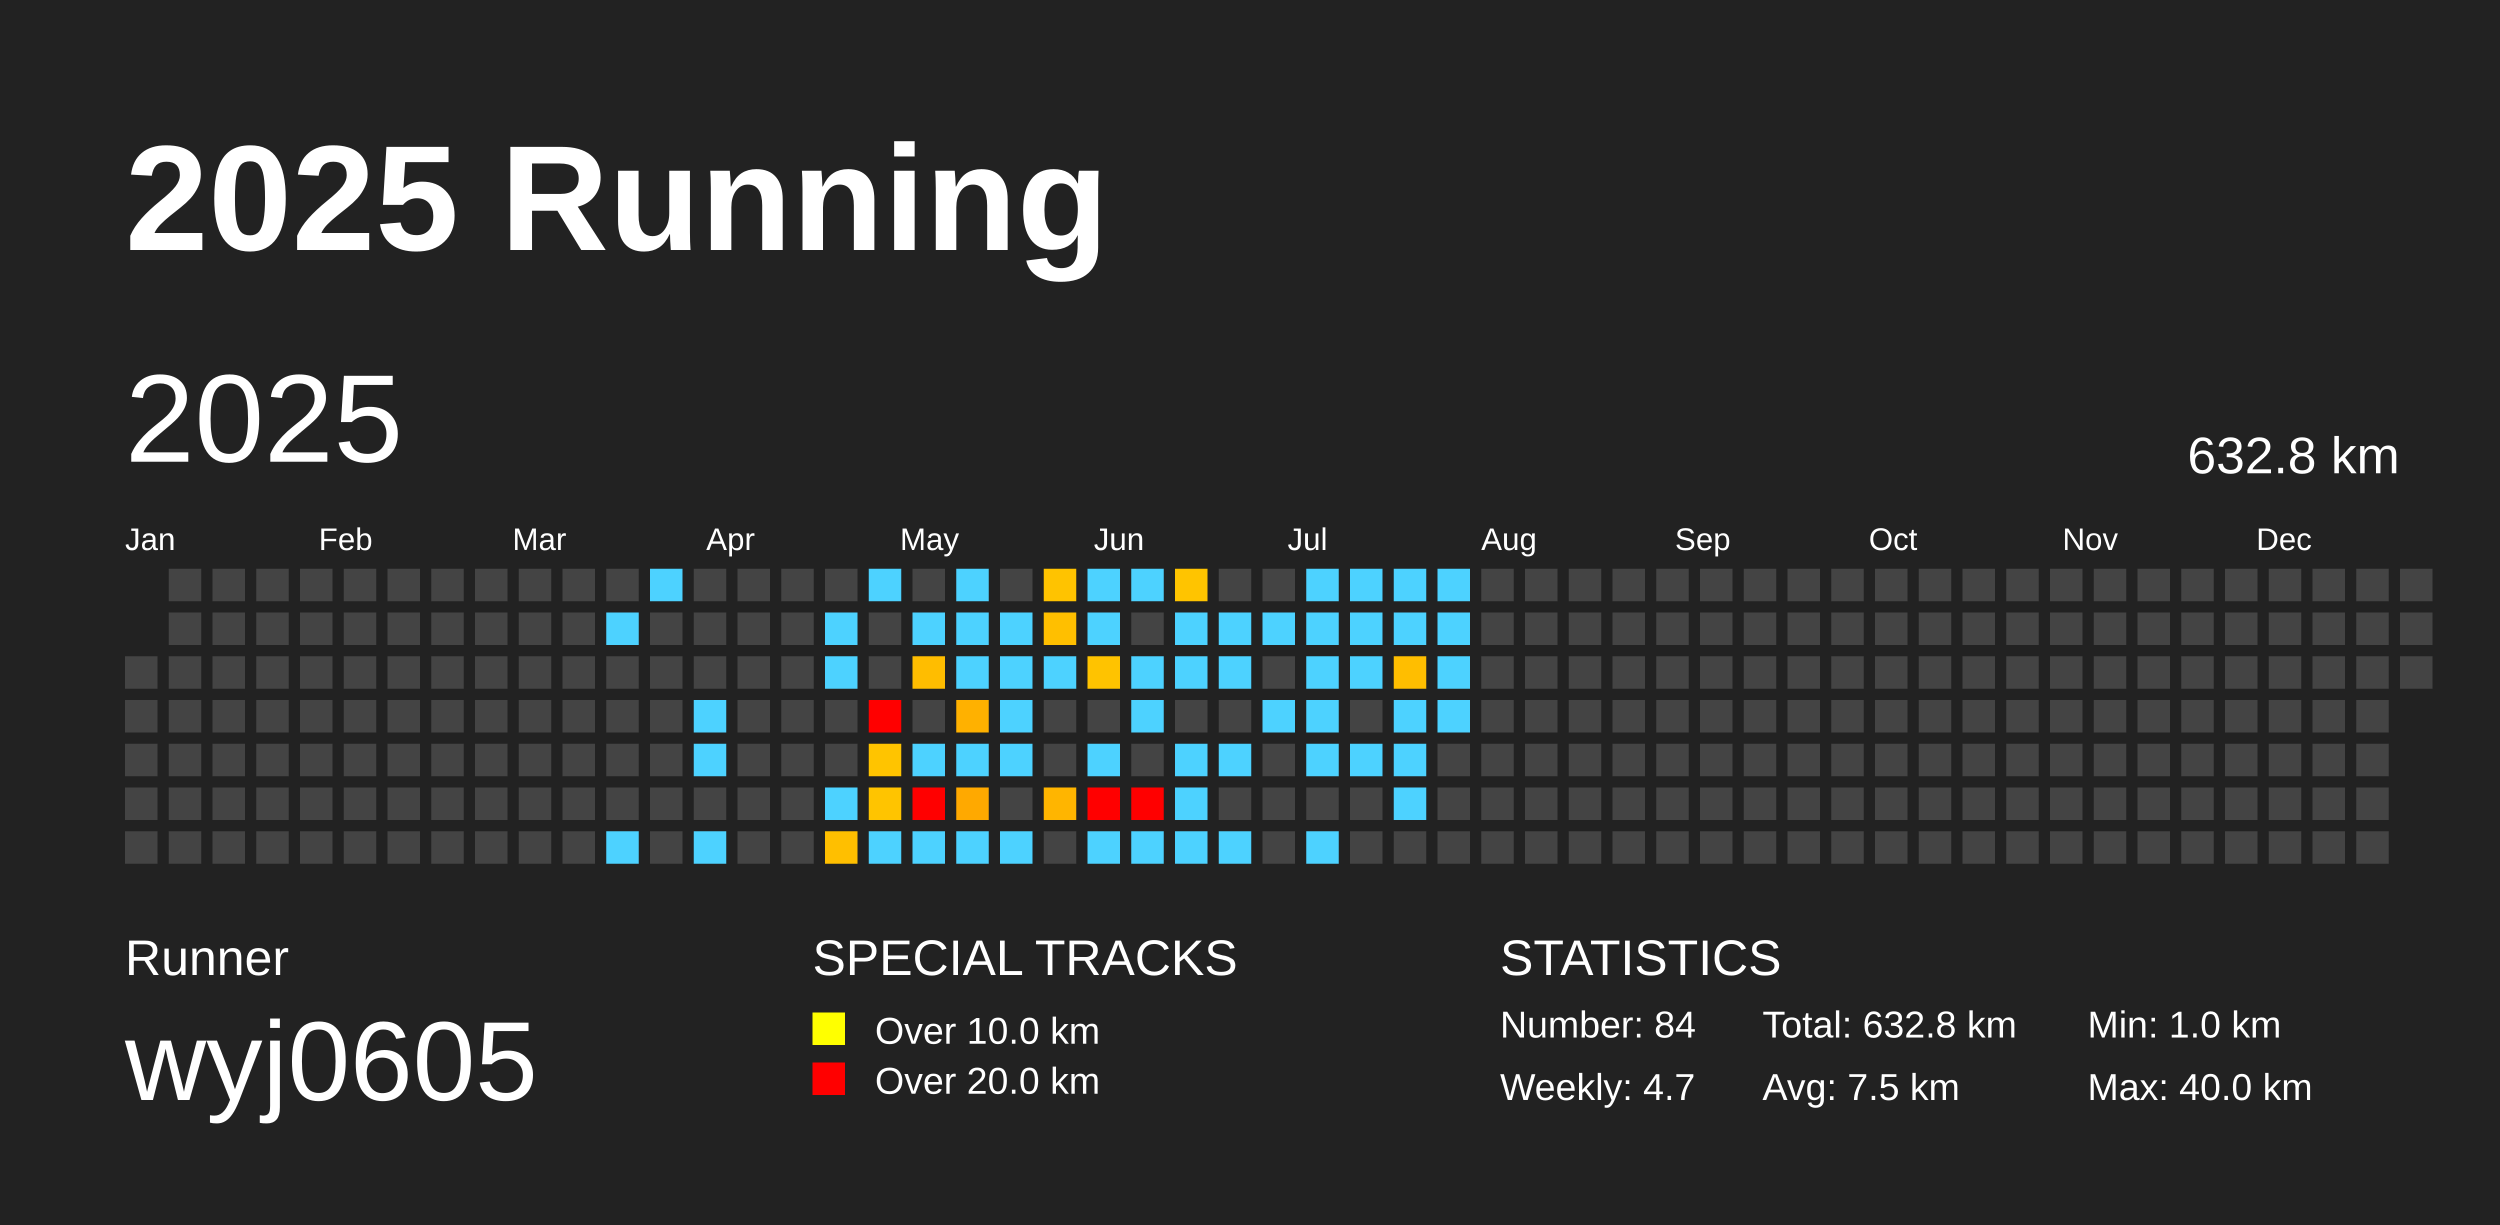
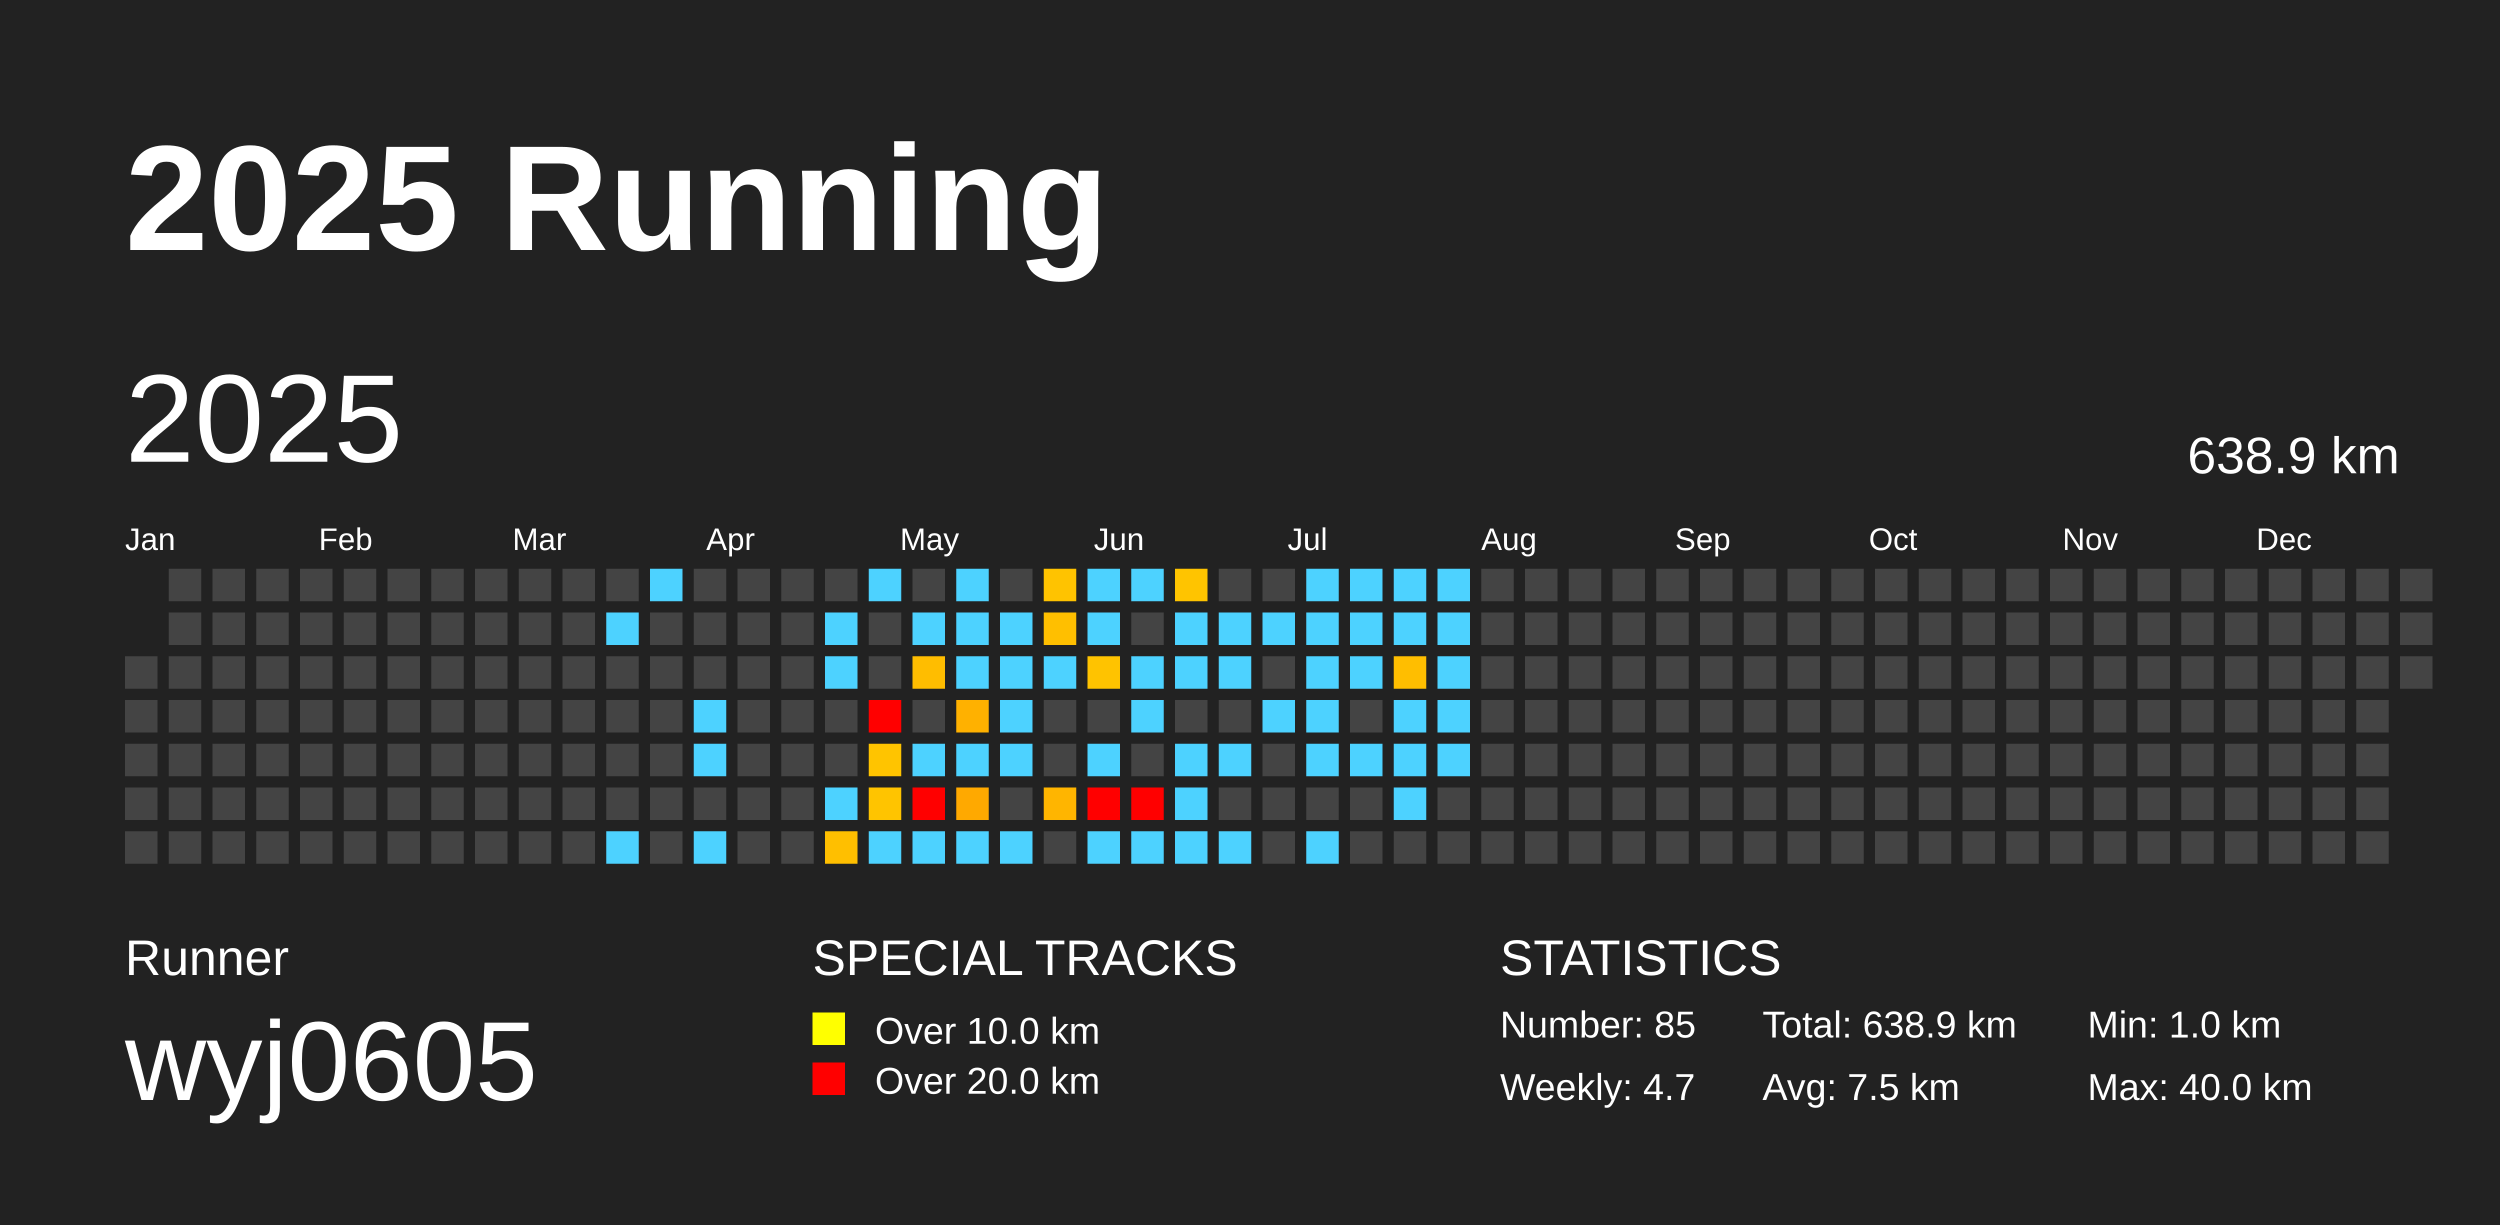
<svg xmlns="http://www.w3.org/2000/svg" baseProfile="full" height="98mm" version="1.1" viewBox="0,0,200,98" width="200mm">
  <defs />
  <rect fill="#222222" height="98" width="200" x="0" y="0" />
  <text fill="#FFFFFF" style="font-size:12px; font-family:Arial; font-weight:bold;" x="10" y="20">2025 Running</text>
  <text fill="#FFFFFF" style="font-size:4px; font-family:Arial" x="10" y="78">Runner</text>
  <text fill="#FFFFFF" style="font-size:9px; font-family:Arial" x="10" y="88">wyj0605</text>
  <text fill="#FFFFFF" style="font-size:4px; font-family:Arial" x="65" y="78">SPECIAL TRACKS</text>
  <rect fill="yellow" height="2.6" width="2.6" x="65" y="81" />
  <text fill="#FFFFFF" style="font-size:3px; font-family:Arial" x="70" y="83.5">Over 10.0 km</text>
  <rect fill="red" height="2.6" width="2.6" x="65" y="85" />
  <text fill="#FFFFFF" style="font-size:3px; font-family:Arial" x="70" y="87.5">Over 20.0 km</text>
  <text fill="#FFFFFF" style="font-size:4px; font-family:Arial" x="120" y="78">STATISTICS</text>
-   <text fill="#FFFFFF" style="font-size:3px; font-family:Arial" x="120" y="83">Number: 84</text>
+   <text fill="#FFFFFF" style="font-size:3px; font-family:Arial" x="120" y="83">Number: 85</text>
  <text fill="#FFFFFF" style="font-size:3px; font-family:Arial" x="120" y="88">Weekly: 4.7</text>
-   <text fill="#FFFFFF" style="font-size:3px; font-family:Arial" x="141" y="83">Total: 632.8 km</text>
+   <text fill="#FFFFFF" style="font-size:3px; font-family:Arial" x="141" y="83">Total: 638.9 km</text>
  <text fill="#FFFFFF" style="font-size:3px; font-family:Arial" x="141" y="88">Avg: 7.5 km</text>
  <text fill="#FFFFFF" style="font-size:3px; font-family:Arial" x="167" y="83">Min: 1.0 km</text>
  <text fill="#FFFFFF" style="font-size:3px; font-family:Arial" x="167" y="88">Max: 40.0 km</text>
  <text dominant-baseline="hanging" fill="#FFFFFF" style="font-size:10.0px; font-family:Arial;" x="10" y="30">2025</text>
-   <text dominant-baseline="hanging" fill="#FFFFFF" style="font-size:4.125px; font-family:Arial;" x="175" y="35">632.8 km</text>
+   <text dominant-baseline="hanging" fill="#FFFFFF" style="font-size:4.125px; font-family:Arial;" x="175" y="35">638.9 km</text>
  <text fill="#FFFFFF" style="font-size:2.5px; font-family:Arial" x="10.0" y="44">Jan</text>
  <text fill="#FFFFFF" style="font-size:2.5px; font-family:Arial" x="25.5" y="44">Feb</text>
  <text fill="#FFFFFF" style="font-size:2.5px; font-family:Arial" x="41.0" y="44">Mar</text>
  <text fill="#FFFFFF" style="font-size:2.5px; font-family:Arial" x="56.5" y="44">Apr</text>
  <text fill="#FFFFFF" style="font-size:2.5px; font-family:Arial" x="72.0" y="44">May</text>
  <text fill="#FFFFFF" style="font-size:2.5px; font-family:Arial" x="87.5" y="44">Jun</text>
  <text fill="#FFFFFF" style="font-size:2.5px; font-family:Arial" x="103.0" y="44">Jul</text>
  <text fill="#FFFFFF" style="font-size:2.5px; font-family:Arial" x="118.5" y="44">Aug</text>
  <text fill="#FFFFFF" style="font-size:2.5px; font-family:Arial" x="134.0" y="44">Sep</text>
  <text fill="#FFFFFF" style="font-size:2.5px; font-family:Arial" x="149.5" y="44">Oct</text>
  <text fill="#FFFFFF" style="font-size:2.5px; font-family:Arial" x="165.0" y="44">Nov</text>
  <text fill="#FFFFFF" style="font-size:2.5px; font-family:Arial" x="180.5" y="44">Dec</text>
  <rect fill="#444444" height="2.6" width="2.6" x="10.0" y="52.5" />
  <rect fill="#444444" height="2.6" width="2.6" x="10.0" y="56.0" />
  <rect fill="#444444" height="2.6" width="2.6" x="10.0" y="59.5" />
  <rect fill="#444444" height="2.6" width="2.6" x="10.0" y="63.0" />
  <rect fill="#444444" height="2.6" width="2.6" x="10.0" y="66.5" />
  <rect fill="#444444" height="2.6" width="2.6" x="13.5" y="45.5" />
  <rect fill="#444444" height="2.6" width="2.6" x="13.5" y="49.0" />
  <rect fill="#444444" height="2.6" width="2.6" x="13.5" y="52.5" />
  <rect fill="#444444" height="2.6" width="2.6" x="13.5" y="56.0" />
  <rect fill="#444444" height="2.6" width="2.6" x="13.5" y="59.5" />
  <rect fill="#444444" height="2.6" width="2.6" x="13.5" y="63.0" />
  <rect fill="#444444" height="2.6" width="2.6" x="13.5" y="66.5" />
  <rect fill="#444444" height="2.6" width="2.6" x="17.0" y="45.5" />
  <rect fill="#444444" height="2.6" width="2.6" x="17.0" y="49.0" />
  <rect fill="#444444" height="2.6" width="2.6" x="17.0" y="52.5" />
  <rect fill="#444444" height="2.6" width="2.6" x="17.0" y="56.0" />
  <rect fill="#444444" height="2.6" width="2.6" x="17.0" y="59.5" />
  <rect fill="#444444" height="2.6" width="2.6" x="17.0" y="63.0" />
  <rect fill="#444444" height="2.6" width="2.6" x="17.0" y="66.5" />
  <rect fill="#444444" height="2.6" width="2.6" x="20.5" y="45.5" />
  <rect fill="#444444" height="2.6" width="2.6" x="20.5" y="49.0" />
  <rect fill="#444444" height="2.6" width="2.6" x="20.5" y="52.5" />
  <rect fill="#444444" height="2.6" width="2.6" x="20.5" y="56.0" />
  <rect fill="#444444" height="2.6" width="2.6" x="20.5" y="59.5" />
  <rect fill="#444444" height="2.6" width="2.6" x="20.5" y="63.0" />
  <rect fill="#444444" height="2.6" width="2.6" x="20.5" y="66.5" />
  <rect fill="#444444" height="2.6" width="2.6" x="24.0" y="45.5" />
  <rect fill="#444444" height="2.6" width="2.6" x="24.0" y="49.0" />
  <rect fill="#444444" height="2.6" width="2.6" x="24.0" y="52.5" />
  <rect fill="#444444" height="2.6" width="2.6" x="24.0" y="56.0" />
  <rect fill="#444444" height="2.6" width="2.6" x="24.0" y="59.5" />
  <rect fill="#444444" height="2.6" width="2.6" x="24.0" y="63.0" />
  <rect fill="#444444" height="2.6" width="2.6" x="24.0" y="66.5" />
  <rect fill="#444444" height="2.6" width="2.6" x="27.5" y="45.5" />
  <rect fill="#444444" height="2.6" width="2.6" x="27.5" y="49.0" />
  <rect fill="#444444" height="2.6" width="2.6" x="27.5" y="52.5" />
  <rect fill="#444444" height="2.6" width="2.6" x="27.5" y="56.0" />
  <rect fill="#444444" height="2.6" width="2.6" x="27.5" y="59.5" />
  <rect fill="#444444" height="2.6" width="2.6" x="27.5" y="63.0" />
  <rect fill="#444444" height="2.6" width="2.6" x="27.5" y="66.5" />
  <rect fill="#444444" height="2.6" width="2.6" x="31.0" y="45.5" />
  <rect fill="#444444" height="2.6" width="2.6" x="31.0" y="49.0" />
  <rect fill="#444444" height="2.6" width="2.6" x="31.0" y="52.5" />
  <rect fill="#444444" height="2.6" width="2.6" x="31.0" y="56.0" />
  <rect fill="#444444" height="2.6" width="2.6" x="31.0" y="59.5" />
  <rect fill="#444444" height="2.6" width="2.6" x="31.0" y="63.0" />
  <rect fill="#444444" height="2.6" width="2.6" x="31.0" y="66.5" />
  <rect fill="#444444" height="2.6" width="2.6" x="34.5" y="45.5" />
  <rect fill="#444444" height="2.6" width="2.6" x="34.5" y="49.0" />
  <rect fill="#444444" height="2.6" width="2.6" x="34.5" y="52.5" />
  <rect fill="#444444" height="2.6" width="2.6" x="34.5" y="56.0" />
  <rect fill="#444444" height="2.6" width="2.6" x="34.5" y="59.5" />
  <rect fill="#444444" height="2.6" width="2.6" x="34.5" y="63.0" />
  <rect fill="#444444" height="2.6" width="2.6" x="34.5" y="66.5" />
  <rect fill="#444444" height="2.6" width="2.6" x="38.0" y="45.5" />
  <rect fill="#444444" height="2.6" width="2.6" x="38.0" y="49.0" />
  <rect fill="#444444" height="2.6" width="2.6" x="38.0" y="52.5" />
  <rect fill="#444444" height="2.6" width="2.6" x="38.0" y="56.0" />
  <rect fill="#444444" height="2.6" width="2.6" x="38.0" y="59.5" />
  <rect fill="#444444" height="2.6" width="2.6" x="38.0" y="63.0" />
  <rect fill="#444444" height="2.6" width="2.6" x="38.0" y="66.5" />
  <rect fill="#444444" height="2.6" width="2.6" x="41.5" y="45.5" />
  <rect fill="#444444" height="2.6" width="2.6" x="41.5" y="49.0" />
  <rect fill="#444444" height="2.6" width="2.6" x="41.5" y="52.5" />
  <rect fill="#444444" height="2.6" width="2.6" x="41.5" y="56.0" />
  <rect fill="#444444" height="2.6" width="2.6" x="41.5" y="59.5" />
  <rect fill="#444444" height="2.6" width="2.6" x="41.5" y="63.0" />
  <rect fill="#444444" height="2.6" width="2.6" x="41.5" y="66.5" />
  <rect fill="#444444" height="2.6" width="2.6" x="45.0" y="45.5" />
  <rect fill="#444444" height="2.6" width="2.6" x="45.0" y="49.0" />
  <rect fill="#444444" height="2.6" width="2.6" x="45.0" y="52.5" />
  <rect fill="#444444" height="2.6" width="2.6" x="45.0" y="56.0" />
  <rect fill="#444444" height="2.6" width="2.6" x="45.0" y="59.5" />
  <rect fill="#444444" height="2.6" width="2.6" x="45.0" y="63.0" />
  <rect fill="#444444" height="2.6" width="2.6" x="45.0" y="66.5" />
  <rect fill="#444444" height="2.6" width="2.6" x="48.5" y="45.5" />
  <rect fill="#4dd2ff" height="2.6" width="2.6" x="48.5" y="49.0" />
  <rect fill="#444444" height="2.6" width="2.6" x="48.5" y="52.5" />
  <rect fill="#444444" height="2.6" width="2.6" x="48.5" y="56.0" />
  <rect fill="#444444" height="2.6" width="2.6" x="48.5" y="59.5" />
  <rect fill="#444444" height="2.6" width="2.6" x="48.5" y="63.0" />
  <rect fill="#4dd2ff" height="2.6" width="2.6" x="48.5" y="66.5" />
  <rect fill="#4dd2ff" height="2.6" width="2.6" x="52.0" y="45.5" />
  <rect fill="#444444" height="2.6" width="2.6" x="52.0" y="49.0" />
  <rect fill="#444444" height="2.6" width="2.6" x="52.0" y="52.5" />
  <rect fill="#444444" height="2.6" width="2.6" x="52.0" y="56.0" />
  <rect fill="#444444" height="2.6" width="2.6" x="52.0" y="59.5" />
  <rect fill="#444444" height="2.6" width="2.6" x="52.0" y="63.0" />
  <rect fill="#444444" height="2.6" width="2.6" x="52.0" y="66.5" />
  <rect fill="#444444" height="2.6" width="2.6" x="55.5" y="45.5" />
  <rect fill="#444444" height="2.6" width="2.6" x="55.5" y="49.0" />
  <rect fill="#444444" height="2.6" width="2.6" x="55.5" y="52.5" />
  <rect fill="#4dd2ff" height="2.6" width="2.6" x="55.5" y="56.0" />
  <rect fill="#4dd2ff" height="2.6" width="2.6" x="55.5" y="59.5" />
  <rect fill="#444444" height="2.6" width="2.6" x="55.5" y="63.0" />
  <rect fill="#4dd2ff" height="2.6" width="2.6" x="55.5" y="66.5" />
  <rect fill="#444444" height="2.6" width="2.6" x="59.0" y="45.5" />
  <rect fill="#444444" height="2.6" width="2.6" x="59.0" y="49.0" />
  <rect fill="#444444" height="2.6" width="2.6" x="59.0" y="52.5" />
  <rect fill="#444444" height="2.6" width="2.6" x="59.0" y="56.0" />
  <rect fill="#444444" height="2.6" width="2.6" x="59.0" y="59.5" />
  <rect fill="#444444" height="2.6" width="2.6" x="59.0" y="63.0" />
  <rect fill="#444444" height="2.6" width="2.6" x="59.0" y="66.5" />
  <rect fill="#444444" height="2.6" width="2.6" x="62.5" y="45.5" />
  <rect fill="#444444" height="2.6" width="2.6" x="62.5" y="49.0" />
  <rect fill="#444444" height="2.6" width="2.6" x="62.5" y="52.5" />
  <rect fill="#444444" height="2.6" width="2.6" x="62.5" y="56.0" />
  <rect fill="#444444" height="2.6" width="2.6" x="62.5" y="59.5" />
  <rect fill="#444444" height="2.6" width="2.6" x="62.5" y="63.0" />
  <rect fill="#444444" height="2.6" width="2.6" x="62.5" y="66.5" />
  <rect fill="#444444" height="2.6" width="2.6" x="66.0" y="45.5" />
  <rect fill="#4dd2ff" height="2.6" width="2.6" x="66.0" y="49.0" />
  <rect fill="#4dd2ff" height="2.6" width="2.6" x="66.0" y="52.5" />
  <rect fill="#444444" height="2.6" width="2.6" x="66.0" y="56.0" />
  <rect fill="#444444" height="2.6" width="2.6" x="66.0" y="59.5" />
  <rect fill="#4dd2ff" height="2.6" width="2.6" x="66.0" y="63.0" />
  <rect fill="#ffbf00" height="2.6" width="2.6" x="66.0" y="66.5" />
  <rect fill="#4dd2ff" height="2.6" width="2.6" x="69.5" y="45.5" />
  <rect fill="#444444" height="2.6" width="2.6" x="69.5" y="49.0" />
  <rect fill="#444444" height="2.6" width="2.6" x="69.5" y="52.5" />
  <rect fill="red" height="2.6" width="2.6" x="69.5" y="56.0" />
  <rect fill="#ffc400" height="2.6" width="2.6" x="69.5" y="59.5" />
  <rect fill="#ffc400" height="2.6" width="2.6" x="69.5" y="63.0" />
  <rect fill="#4dd2ff" height="2.6" width="2.6" x="69.5" y="66.5" />
  <rect fill="#444444" height="2.6" width="2.6" x="73.0" y="45.5" />
  <rect fill="#4dd2ff" height="2.6" width="2.6" x="73.0" y="49.0" />
  <rect fill="#ffbd00" height="2.6" width="2.6" x="73.0" y="52.5" />
  <rect fill="#444444" height="2.6" width="2.6" x="73.0" y="56.0" />
  <rect fill="#4dd2ff" height="2.6" width="2.6" x="73.0" y="59.5" />
  <rect fill="red" height="2.6" width="2.6" x="73.0" y="63.0" />
  <rect fill="#4dd2ff" height="2.6" width="2.6" x="73.0" y="66.5" />
  <rect fill="#4dd2ff" height="2.6" width="2.6" x="76.5" y="45.5" />
  <rect fill="#4dd2ff" height="2.6" width="2.6" x="76.5" y="49.0" />
  <rect fill="#4dd2ff" height="2.6" width="2.6" x="76.5" y="52.5" />
  <rect fill="#ffb100" height="2.6" width="2.6" x="76.5" y="56.0" />
  <rect fill="#4dd2ff" height="2.6" width="2.6" x="76.5" y="59.5" />
  <rect fill="#ffa900" height="2.6" width="2.6" x="76.5" y="63.0" />
  <rect fill="#4dd2ff" height="2.6" width="2.6" x="76.5" y="66.5" />
  <rect fill="#444444" height="2.6" width="2.6" x="80.0" y="45.5" />
  <rect fill="#4dd2ff" height="2.6" width="2.6" x="80.0" y="49.0" />
  <rect fill="#4dd2ff" height="2.6" width="2.6" x="80.0" y="52.5" />
  <rect fill="#4dd2ff" height="2.6" width="2.6" x="80.0" y="56.0" />
  <rect fill="#4dd2ff" height="2.6" width="2.6" x="80.0" y="59.5" />
  <rect fill="#444444" height="2.6" width="2.6" x="80.0" y="63.0" />
  <rect fill="#4dd2ff" height="2.6" width="2.6" x="80.0" y="66.5" />
  <rect fill="#ffc300" height="2.6" width="2.6" x="83.5" y="45.5" />
  <rect fill="#ffbf00" height="2.6" width="2.6" x="83.5" y="49.0" />
  <rect fill="#4dd2ff" height="2.6" width="2.6" x="83.5" y="52.5" />
  <rect fill="#444444" height="2.6" width="2.6" x="83.5" y="56.0" />
  <rect fill="#444444" height="2.6" width="2.6" x="83.5" y="59.5" />
  <rect fill="#ffb500" height="2.6" width="2.6" x="83.5" y="63.0" />
  <rect fill="#444444" height="2.6" width="2.6" x="83.5" y="66.5" />
  <rect fill="#4dd2ff" height="2.6" width="2.6" x="87.0" y="45.5" />
  <rect fill="#4dd2ff" height="2.6" width="2.6" x="87.0" y="49.0" />
  <rect fill="#ffc300" height="2.6" width="2.6" x="87.0" y="52.5" />
  <rect fill="#444444" height="2.6" width="2.6" x="87.0" y="56.0" />
  <rect fill="#4dd2ff" height="2.6" width="2.6" x="87.0" y="59.5" />
  <rect fill="red" height="2.6" width="2.6" x="87.0" y="63.0" />
  <rect fill="#4dd2ff" height="2.6" width="2.6" x="87.0" y="66.5" />
  <rect fill="#4dd2ff" height="2.6" width="2.6" x="90.5" y="45.5" />
  <rect fill="#444444" height="2.6" width="2.6" x="90.5" y="49.0" />
  <rect fill="#4dd2ff" height="2.6" width="2.6" x="90.5" y="52.5" />
  <rect fill="#4dd2ff" height="2.6" width="2.6" x="90.5" y="56.0" />
  <rect fill="#444444" height="2.6" width="2.6" x="90.5" y="59.5" />
  <rect fill="red" height="2.6" width="2.6" x="90.5" y="63.0" />
  <rect fill="#4dd2ff" height="2.6" width="2.6" x="90.5" y="66.5" />
  <rect fill="#ffc400" height="2.6" width="2.6" x="94.0" y="45.5" />
  <rect fill="#4dd2ff" height="2.6" width="2.6" x="94.0" y="49.0" />
  <rect fill="#4dd2ff" height="2.6" width="2.6" x="94.0" y="52.5" />
  <rect fill="#444444" height="2.6" width="2.6" x="94.0" y="56.0" />
  <rect fill="#4dd2ff" height="2.6" width="2.6" x="94.0" y="59.5" />
  <rect fill="#4dd2ff" height="2.6" width="2.6" x="94.0" y="63.0" />
  <rect fill="#4dd2ff" height="2.6" width="2.6" x="94.0" y="66.5" />
  <rect fill="#444444" height="2.6" width="2.6" x="97.5" y="45.5" />
  <rect fill="#4dd2ff" height="2.6" width="2.6" x="97.5" y="49.0" />
  <rect fill="#4dd2ff" height="2.6" width="2.6" x="97.5" y="52.5" />
  <rect fill="#444444" height="2.6" width="2.6" x="97.5" y="56.0" />
  <rect fill="#4dd2ff" height="2.6" width="2.6" x="97.5" y="59.5" />
  <rect fill="#444444" height="2.6" width="2.6" x="97.5" y="63.0" />
  <rect fill="#4dd2ff" height="2.6" width="2.6" x="97.5" y="66.5" />
  <rect fill="#444444" height="2.6" width="2.6" x="101.0" y="45.5" />
  <rect fill="#4dd2ff" height="2.6" width="2.6" x="101.0" y="49.0" />
  <rect fill="#444444" height="2.6" width="2.6" x="101.0" y="52.5" />
  <rect fill="#4dd2ff" height="2.6" width="2.6" x="101.0" y="56.0" />
  <rect fill="#444444" height="2.6" width="2.6" x="101.0" y="59.5" />
  <rect fill="#444444" height="2.6" width="2.6" x="101.0" y="63.0" />
  <rect fill="#444444" height="2.6" width="2.6" x="101.0" y="66.5" />
  <rect fill="#4dd2ff" height="2.6" width="2.6" x="104.5" y="45.5" />
  <rect fill="#4dd2ff" height="2.6" width="2.6" x="104.5" y="49.0" />
  <rect fill="#4dd2ff" height="2.6" width="2.6" x="104.5" y="52.5" />
  <rect fill="#4dd2ff" height="2.6" width="2.6" x="104.5" y="56.0" />
  <rect fill="#4dd2ff" height="2.6" width="2.6" x="104.5" y="59.5" />
  <rect fill="#444444" height="2.6" width="2.6" x="104.5" y="63.0" />
  <rect fill="#4dd2ff" height="2.6" width="2.6" x="104.5" y="66.5" />
  <rect fill="#4dd2ff" height="2.6" width="2.6" x="108.0" y="45.5" />
  <rect fill="#4dd2ff" height="2.6" width="2.6" x="108.0" y="49.0" />
  <rect fill="#4dd2ff" height="2.6" width="2.6" x="108.0" y="52.5" />
  <rect fill="#444444" height="2.6" width="2.6" x="108.0" y="56.0" />
  <rect fill="#4dd2ff" height="2.6" width="2.6" x="108.0" y="59.5" />
  <rect fill="#444444" height="2.6" width="2.6" x="108.0" y="63.0" />
  <rect fill="#444444" height="2.6" width="2.6" x="108.0" y="66.5" />
  <rect fill="#4dd2ff" height="2.6" width="2.6" x="111.5" y="45.5" />
  <rect fill="#4dd2ff" height="2.6" width="2.6" x="111.5" y="49.0" />
  <rect fill="#ffbe00" height="2.6" width="2.6" x="111.5" y="52.5" />
  <rect fill="#4dd2ff" height="2.6" width="2.6" x="111.5" y="56.0" />
  <rect fill="#4dd2ff" height="2.6" width="2.6" x="111.5" y="59.5" />
  <rect fill="#4dd2ff" height="2.6" width="2.6" x="111.5" y="63.0" />
  <rect fill="#444444" height="2.6" width="2.6" x="111.5" y="66.5" />
  <rect fill="#4dd2ff" height="2.6" width="2.6" x="115.0" y="45.5" />
  <rect fill="#4dd2ff" height="2.6" width="2.6" x="115.0" y="49.0" />
  <rect fill="#4dd2ff" height="2.6" width="2.6" x="115.0" y="52.5" />
  <rect fill="#4dd2ff" height="2.6" width="2.6" x="115.0" y="56.0" />
-   <rect fill="#444444" height="2.6" width="2.6" x="115.0" y="59.5" />
+   <rect fill="#4dd2ff" height="2.6" width="2.6" x="115.0" y="59.5" />
  <rect fill="#444444" height="2.6" width="2.6" x="115.0" y="63.0" />
  <rect fill="#444444" height="2.6" width="2.6" x="115.0" y="66.5" />
  <rect fill="#444444" height="2.6" width="2.6" x="118.5" y="45.5" />
  <rect fill="#444444" height="2.6" width="2.6" x="118.5" y="49.0" />
  <rect fill="#444444" height="2.6" width="2.6" x="118.5" y="52.5" />
  <rect fill="#444444" height="2.6" width="2.6" x="118.5" y="56.0" />
  <rect fill="#444444" height="2.6" width="2.6" x="118.5" y="59.5" />
  <rect fill="#444444" height="2.6" width="2.6" x="118.5" y="63.0" />
  <rect fill="#444444" height="2.6" width="2.6" x="118.5" y="66.5" />
  <rect fill="#444444" height="2.6" width="2.6" x="122.0" y="45.5" />
  <rect fill="#444444" height="2.6" width="2.6" x="122.0" y="49.0" />
  <rect fill="#444444" height="2.6" width="2.6" x="122.0" y="52.5" />
  <rect fill="#444444" height="2.6" width="2.6" x="122.0" y="56.0" />
  <rect fill="#444444" height="2.6" width="2.6" x="122.0" y="59.5" />
  <rect fill="#444444" height="2.6" width="2.6" x="122.0" y="63.0" />
  <rect fill="#444444" height="2.6" width="2.6" x="122.0" y="66.5" />
  <rect fill="#444444" height="2.6" width="2.6" x="125.5" y="45.5" />
  <rect fill="#444444" height="2.6" width="2.6" x="125.5" y="49.0" />
  <rect fill="#444444" height="2.6" width="2.6" x="125.5" y="52.5" />
  <rect fill="#444444" height="2.6" width="2.6" x="125.5" y="56.0" />
  <rect fill="#444444" height="2.6" width="2.6" x="125.5" y="59.5" />
  <rect fill="#444444" height="2.6" width="2.6" x="125.5" y="63.0" />
  <rect fill="#444444" height="2.6" width="2.6" x="125.5" y="66.5" />
  <rect fill="#444444" height="2.6" width="2.6" x="129.0" y="45.5" />
  <rect fill="#444444" height="2.6" width="2.6" x="129.0" y="49.0" />
  <rect fill="#444444" height="2.6" width="2.6" x="129.0" y="52.5" />
  <rect fill="#444444" height="2.6" width="2.6" x="129.0" y="56.0" />
  <rect fill="#444444" height="2.6" width="2.6" x="129.0" y="59.5" />
  <rect fill="#444444" height="2.6" width="2.6" x="129.0" y="63.0" />
  <rect fill="#444444" height="2.6" width="2.6" x="129.0" y="66.5" />
  <rect fill="#444444" height="2.6" width="2.6" x="132.5" y="45.5" />
  <rect fill="#444444" height="2.6" width="2.6" x="132.5" y="49.0" />
  <rect fill="#444444" height="2.6" width="2.6" x="132.5" y="52.5" />
  <rect fill="#444444" height="2.6" width="2.6" x="132.5" y="56.0" />
  <rect fill="#444444" height="2.6" width="2.6" x="132.5" y="59.5" />
  <rect fill="#444444" height="2.6" width="2.6" x="132.5" y="63.0" />
  <rect fill="#444444" height="2.6" width="2.6" x="132.5" y="66.5" />
  <rect fill="#444444" height="2.6" width="2.6" x="136.0" y="45.5" />
  <rect fill="#444444" height="2.6" width="2.6" x="136.0" y="49.0" />
  <rect fill="#444444" height="2.6" width="2.6" x="136.0" y="52.5" />
  <rect fill="#444444" height="2.6" width="2.6" x="136.0" y="56.0" />
  <rect fill="#444444" height="2.6" width="2.6" x="136.0" y="59.5" />
  <rect fill="#444444" height="2.6" width="2.6" x="136.0" y="63.0" />
  <rect fill="#444444" height="2.6" width="2.6" x="136.0" y="66.5" />
  <rect fill="#444444" height="2.6" width="2.6" x="139.5" y="45.5" />
  <rect fill="#444444" height="2.6" width="2.6" x="139.5" y="49.0" />
  <rect fill="#444444" height="2.6" width="2.6" x="139.5" y="52.5" />
  <rect fill="#444444" height="2.6" width="2.6" x="139.5" y="56.0" />
  <rect fill="#444444" height="2.6" width="2.6" x="139.5" y="59.5" />
  <rect fill="#444444" height="2.6" width="2.6" x="139.5" y="63.0" />
  <rect fill="#444444" height="2.6" width="2.6" x="139.5" y="66.5" />
  <rect fill="#444444" height="2.6" width="2.6" x="143.0" y="45.5" />
  <rect fill="#444444" height="2.6" width="2.6" x="143.0" y="49.0" />
  <rect fill="#444444" height="2.6" width="2.6" x="143.0" y="52.5" />
  <rect fill="#444444" height="2.6" width="2.6" x="143.0" y="56.0" />
  <rect fill="#444444" height="2.6" width="2.6" x="143.0" y="59.5" />
  <rect fill="#444444" height="2.6" width="2.6" x="143.0" y="63.0" />
  <rect fill="#444444" height="2.6" width="2.6" x="143.0" y="66.5" />
  <rect fill="#444444" height="2.6" width="2.6" x="146.5" y="45.5" />
  <rect fill="#444444" height="2.6" width="2.6" x="146.5" y="49.0" />
  <rect fill="#444444" height="2.6" width="2.6" x="146.5" y="52.5" />
  <rect fill="#444444" height="2.6" width="2.6" x="146.5" y="56.0" />
  <rect fill="#444444" height="2.6" width="2.6" x="146.5" y="59.5" />
  <rect fill="#444444" height="2.6" width="2.6" x="146.5" y="63.0" />
  <rect fill="#444444" height="2.6" width="2.6" x="146.5" y="66.5" />
  <rect fill="#444444" height="2.6" width="2.6" x="150.0" y="45.5" />
  <rect fill="#444444" height="2.6" width="2.6" x="150.0" y="49.0" />
  <rect fill="#444444" height="2.6" width="2.6" x="150.0" y="52.5" />
  <rect fill="#444444" height="2.6" width="2.6" x="150.0" y="56.0" />
  <rect fill="#444444" height="2.6" width="2.6" x="150.0" y="59.5" />
  <rect fill="#444444" height="2.6" width="2.6" x="150.0" y="63.0" />
  <rect fill="#444444" height="2.6" width="2.6" x="150.0" y="66.5" />
  <rect fill="#444444" height="2.6" width="2.6" x="153.5" y="45.5" />
  <rect fill="#444444" height="2.6" width="2.6" x="153.5" y="49.0" />
  <rect fill="#444444" height="2.6" width="2.6" x="153.5" y="52.5" />
  <rect fill="#444444" height="2.6" width="2.6" x="153.5" y="56.0" />
  <rect fill="#444444" height="2.6" width="2.6" x="153.5" y="59.5" />
  <rect fill="#444444" height="2.6" width="2.6" x="153.5" y="63.0" />
  <rect fill="#444444" height="2.6" width="2.6" x="153.5" y="66.5" />
  <rect fill="#444444" height="2.6" width="2.6" x="157.0" y="45.5" />
  <rect fill="#444444" height="2.6" width="2.6" x="157.0" y="49.0" />
  <rect fill="#444444" height="2.6" width="2.6" x="157.0" y="52.5" />
  <rect fill="#444444" height="2.6" width="2.6" x="157.0" y="56.0" />
  <rect fill="#444444" height="2.6" width="2.6" x="157.0" y="59.5" />
  <rect fill="#444444" height="2.6" width="2.6" x="157.0" y="63.0" />
  <rect fill="#444444" height="2.6" width="2.6" x="157.0" y="66.5" />
  <rect fill="#444444" height="2.6" width="2.6" x="160.5" y="45.5" />
  <rect fill="#444444" height="2.6" width="2.6" x="160.5" y="49.0" />
  <rect fill="#444444" height="2.6" width="2.6" x="160.5" y="52.5" />
  <rect fill="#444444" height="2.6" width="2.6" x="160.5" y="56.0" />
  <rect fill="#444444" height="2.6" width="2.6" x="160.5" y="59.5" />
  <rect fill="#444444" height="2.6" width="2.6" x="160.5" y="63.0" />
  <rect fill="#444444" height="2.6" width="2.6" x="160.5" y="66.5" />
  <rect fill="#444444" height="2.6" width="2.6" x="164.0" y="45.5" />
  <rect fill="#444444" height="2.6" width="2.6" x="164.0" y="49.0" />
  <rect fill="#444444" height="2.6" width="2.6" x="164.0" y="52.5" />
  <rect fill="#444444" height="2.6" width="2.6" x="164.0" y="56.0" />
  <rect fill="#444444" height="2.6" width="2.6" x="164.0" y="59.5" />
  <rect fill="#444444" height="2.6" width="2.6" x="164.0" y="63.0" />
  <rect fill="#444444" height="2.6" width="2.6" x="164.0" y="66.5" />
  <rect fill="#444444" height="2.6" width="2.6" x="167.5" y="45.5" />
  <rect fill="#444444" height="2.6" width="2.6" x="167.5" y="49.0" />
  <rect fill="#444444" height="2.6" width="2.6" x="167.5" y="52.5" />
  <rect fill="#444444" height="2.6" width="2.6" x="167.5" y="56.0" />
  <rect fill="#444444" height="2.6" width="2.6" x="167.5" y="59.5" />
  <rect fill="#444444" height="2.6" width="2.6" x="167.5" y="63.0" />
  <rect fill="#444444" height="2.6" width="2.6" x="167.5" y="66.5" />
  <rect fill="#444444" height="2.6" width="2.6" x="171.0" y="45.5" />
  <rect fill="#444444" height="2.6" width="2.6" x="171.0" y="49.0" />
  <rect fill="#444444" height="2.6" width="2.6" x="171.0" y="52.5" />
  <rect fill="#444444" height="2.6" width="2.6" x="171.0" y="56.0" />
  <rect fill="#444444" height="2.6" width="2.6" x="171.0" y="59.5" />
  <rect fill="#444444" height="2.6" width="2.6" x="171.0" y="63.0" />
  <rect fill="#444444" height="2.6" width="2.6" x="171.0" y="66.5" />
  <rect fill="#444444" height="2.6" width="2.6" x="174.5" y="45.5" />
  <rect fill="#444444" height="2.6" width="2.6" x="174.5" y="49.0" />
  <rect fill="#444444" height="2.6" width="2.6" x="174.5" y="52.5" />
  <rect fill="#444444" height="2.6" width="2.6" x="174.5" y="56.0" />
  <rect fill="#444444" height="2.6" width="2.6" x="174.5" y="59.5" />
  <rect fill="#444444" height="2.6" width="2.6" x="174.5" y="63.0" />
  <rect fill="#444444" height="2.6" width="2.6" x="174.5" y="66.5" />
  <rect fill="#444444" height="2.6" width="2.6" x="178.0" y="45.5" />
  <rect fill="#444444" height="2.6" width="2.6" x="178.0" y="49.0" />
  <rect fill="#444444" height="2.6" width="2.6" x="178.0" y="52.5" />
  <rect fill="#444444" height="2.6" width="2.6" x="178.0" y="56.0" />
  <rect fill="#444444" height="2.6" width="2.6" x="178.0" y="59.5" />
  <rect fill="#444444" height="2.6" width="2.6" x="178.0" y="63.0" />
  <rect fill="#444444" height="2.6" width="2.6" x="178.0" y="66.5" />
  <rect fill="#444444" height="2.6" width="2.6" x="181.5" y="45.5" />
  <rect fill="#444444" height="2.6" width="2.6" x="181.5" y="49.0" />
  <rect fill="#444444" height="2.6" width="2.6" x="181.5" y="52.5" />
  <rect fill="#444444" height="2.6" width="2.6" x="181.5" y="56.0" />
  <rect fill="#444444" height="2.6" width="2.6" x="181.5" y="59.5" />
  <rect fill="#444444" height="2.6" width="2.6" x="181.5" y="63.0" />
  <rect fill="#444444" height="2.6" width="2.6" x="181.5" y="66.5" />
  <rect fill="#444444" height="2.6" width="2.6" x="185.0" y="45.5" />
  <rect fill="#444444" height="2.6" width="2.6" x="185.0" y="49.0" />
  <rect fill="#444444" height="2.6" width="2.6" x="185.0" y="52.5" />
  <rect fill="#444444" height="2.6" width="2.6" x="185.0" y="56.0" />
  <rect fill="#444444" height="2.6" width="2.6" x="185.0" y="59.5" />
  <rect fill="#444444" height="2.6" width="2.6" x="185.0" y="63.0" />
  <rect fill="#444444" height="2.6" width="2.6" x="185.0" y="66.5" />
  <rect fill="#444444" height="2.6" width="2.6" x="188.5" y="45.5" />
  <rect fill="#444444" height="2.6" width="2.6" x="188.5" y="49.0" />
  <rect fill="#444444" height="2.6" width="2.6" x="188.5" y="52.5" />
  <rect fill="#444444" height="2.6" width="2.6" x="188.5" y="56.0" />
  <rect fill="#444444" height="2.6" width="2.6" x="188.5" y="59.5" />
  <rect fill="#444444" height="2.6" width="2.6" x="188.5" y="63.0" />
  <rect fill="#444444" height="2.6" width="2.6" x="188.5" y="66.5" />
  <rect fill="#444444" height="2.6" width="2.6" x="192.0" y="45.5" />
  <rect fill="#444444" height="2.6" width="2.6" x="192.0" y="49.0" />
  <rect fill="#444444" height="2.6" width="2.6" x="192.0" y="52.5" />
</svg>
